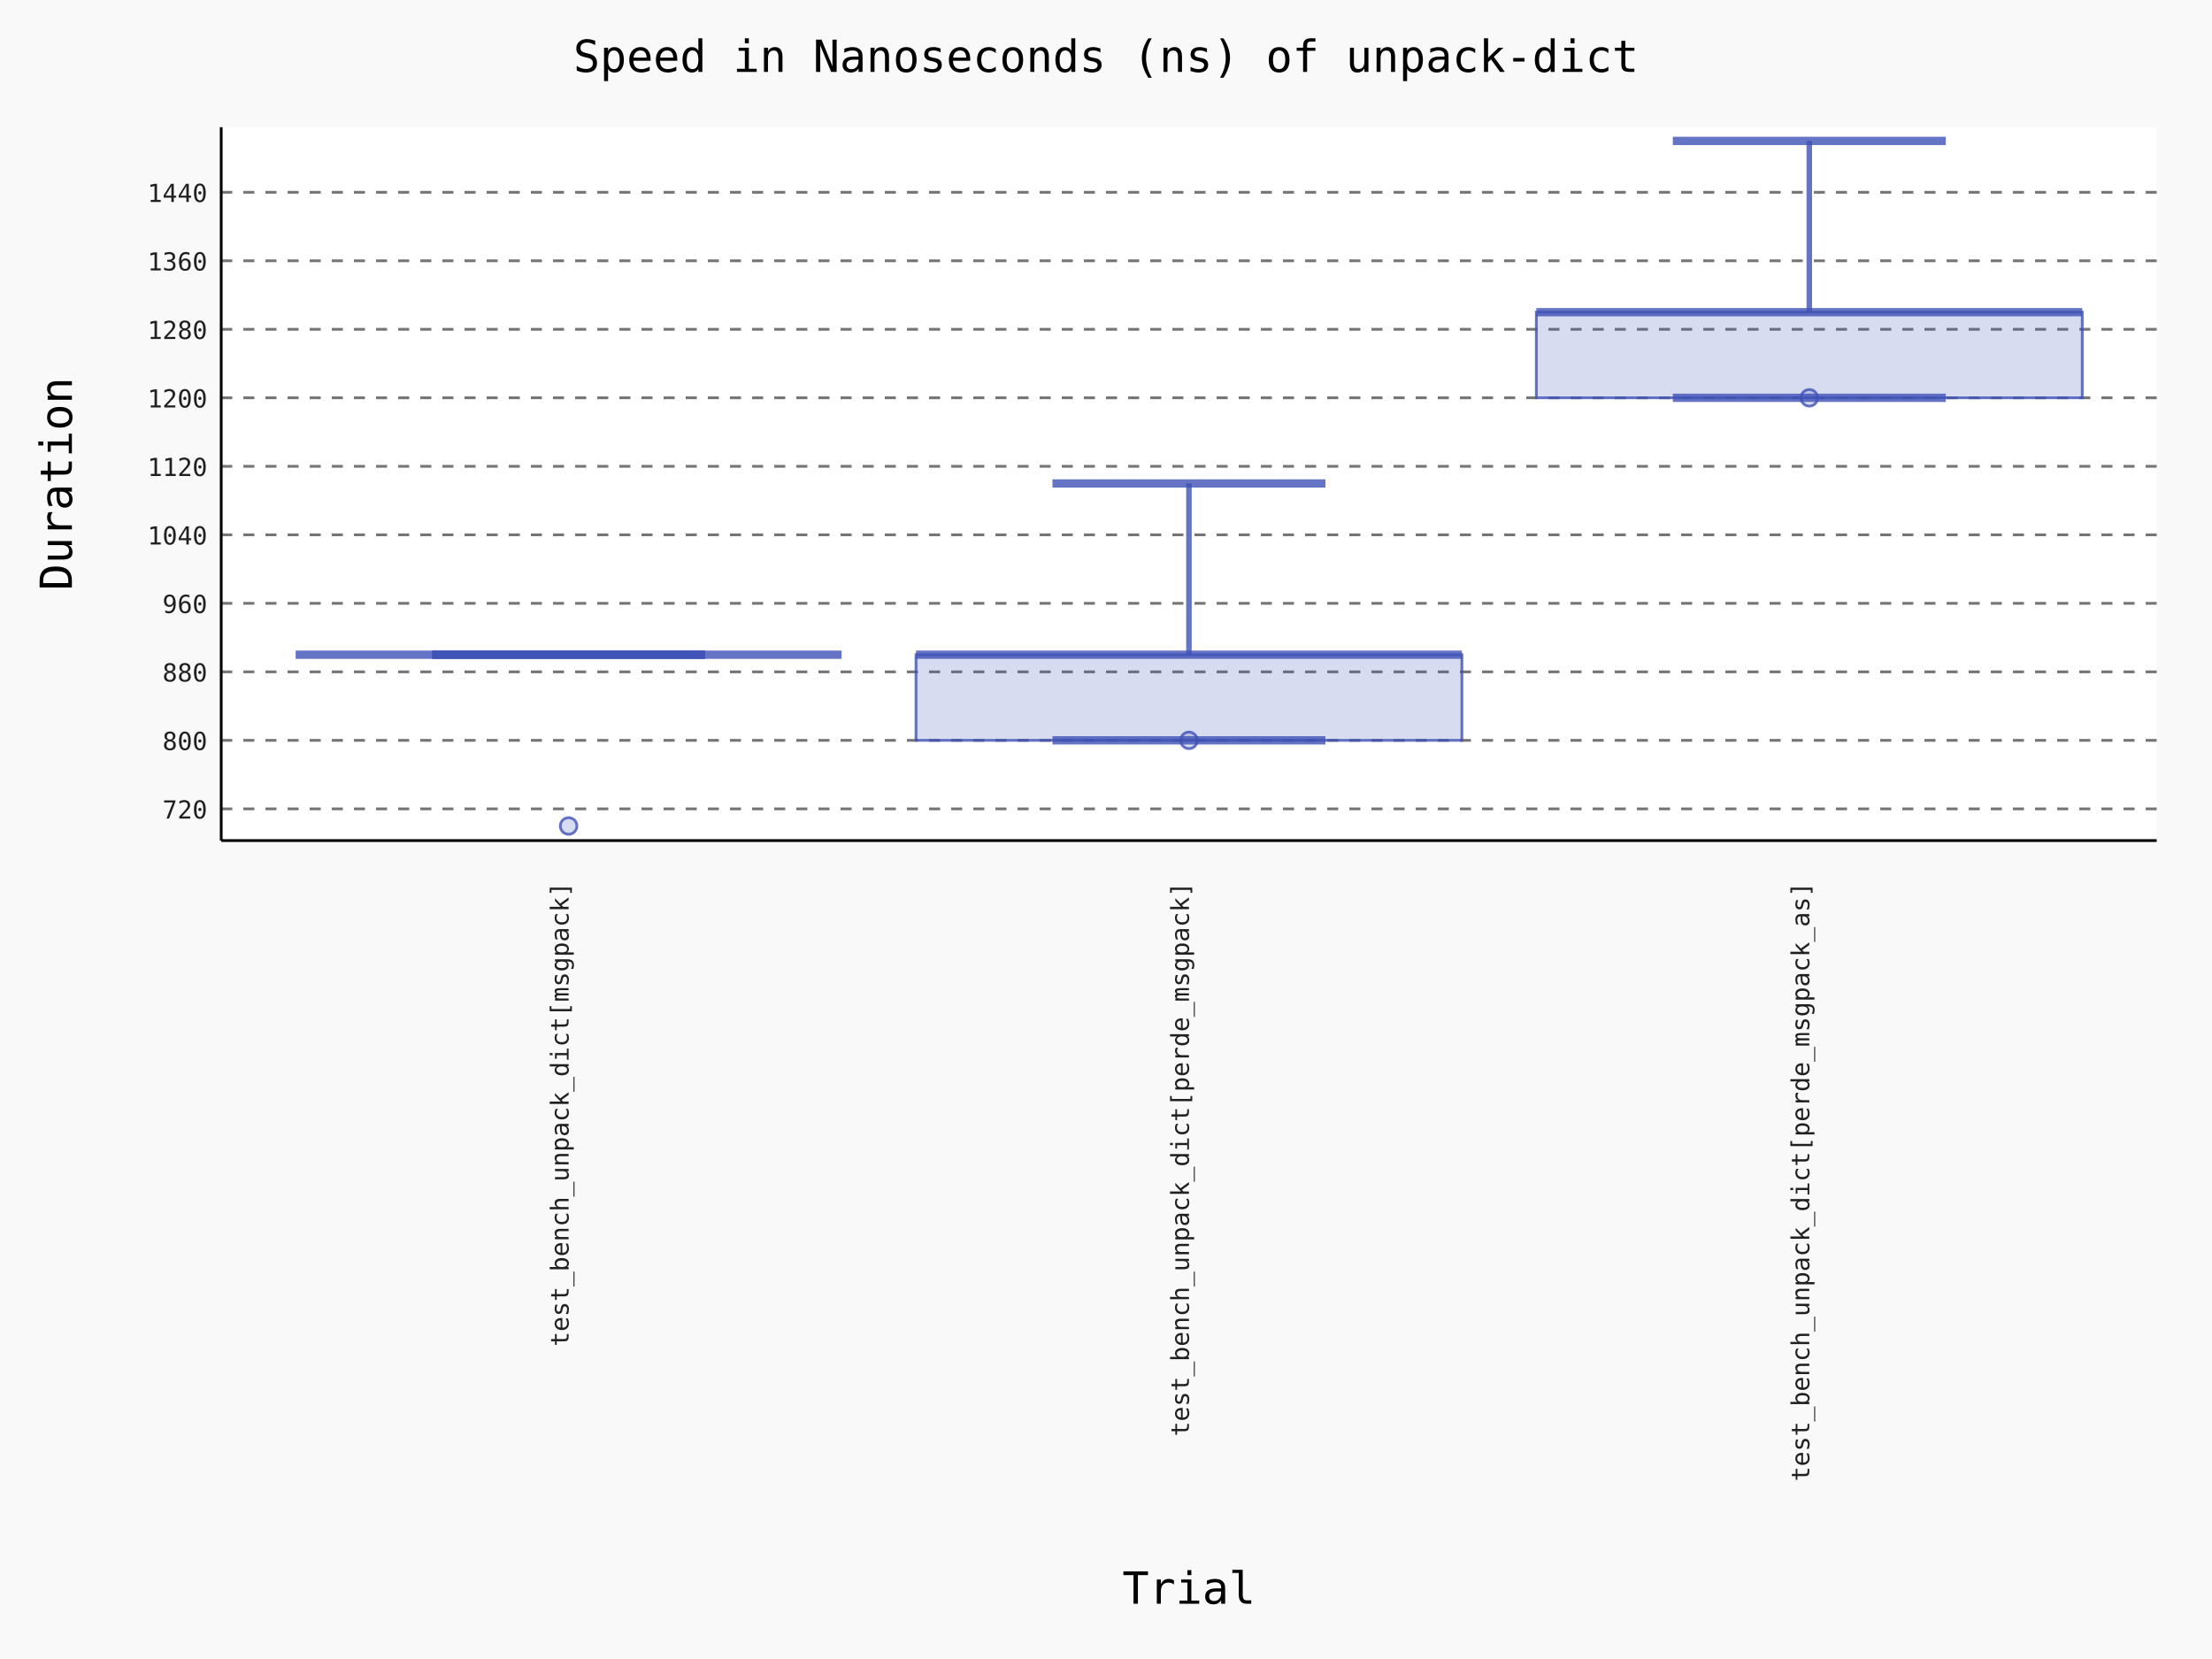
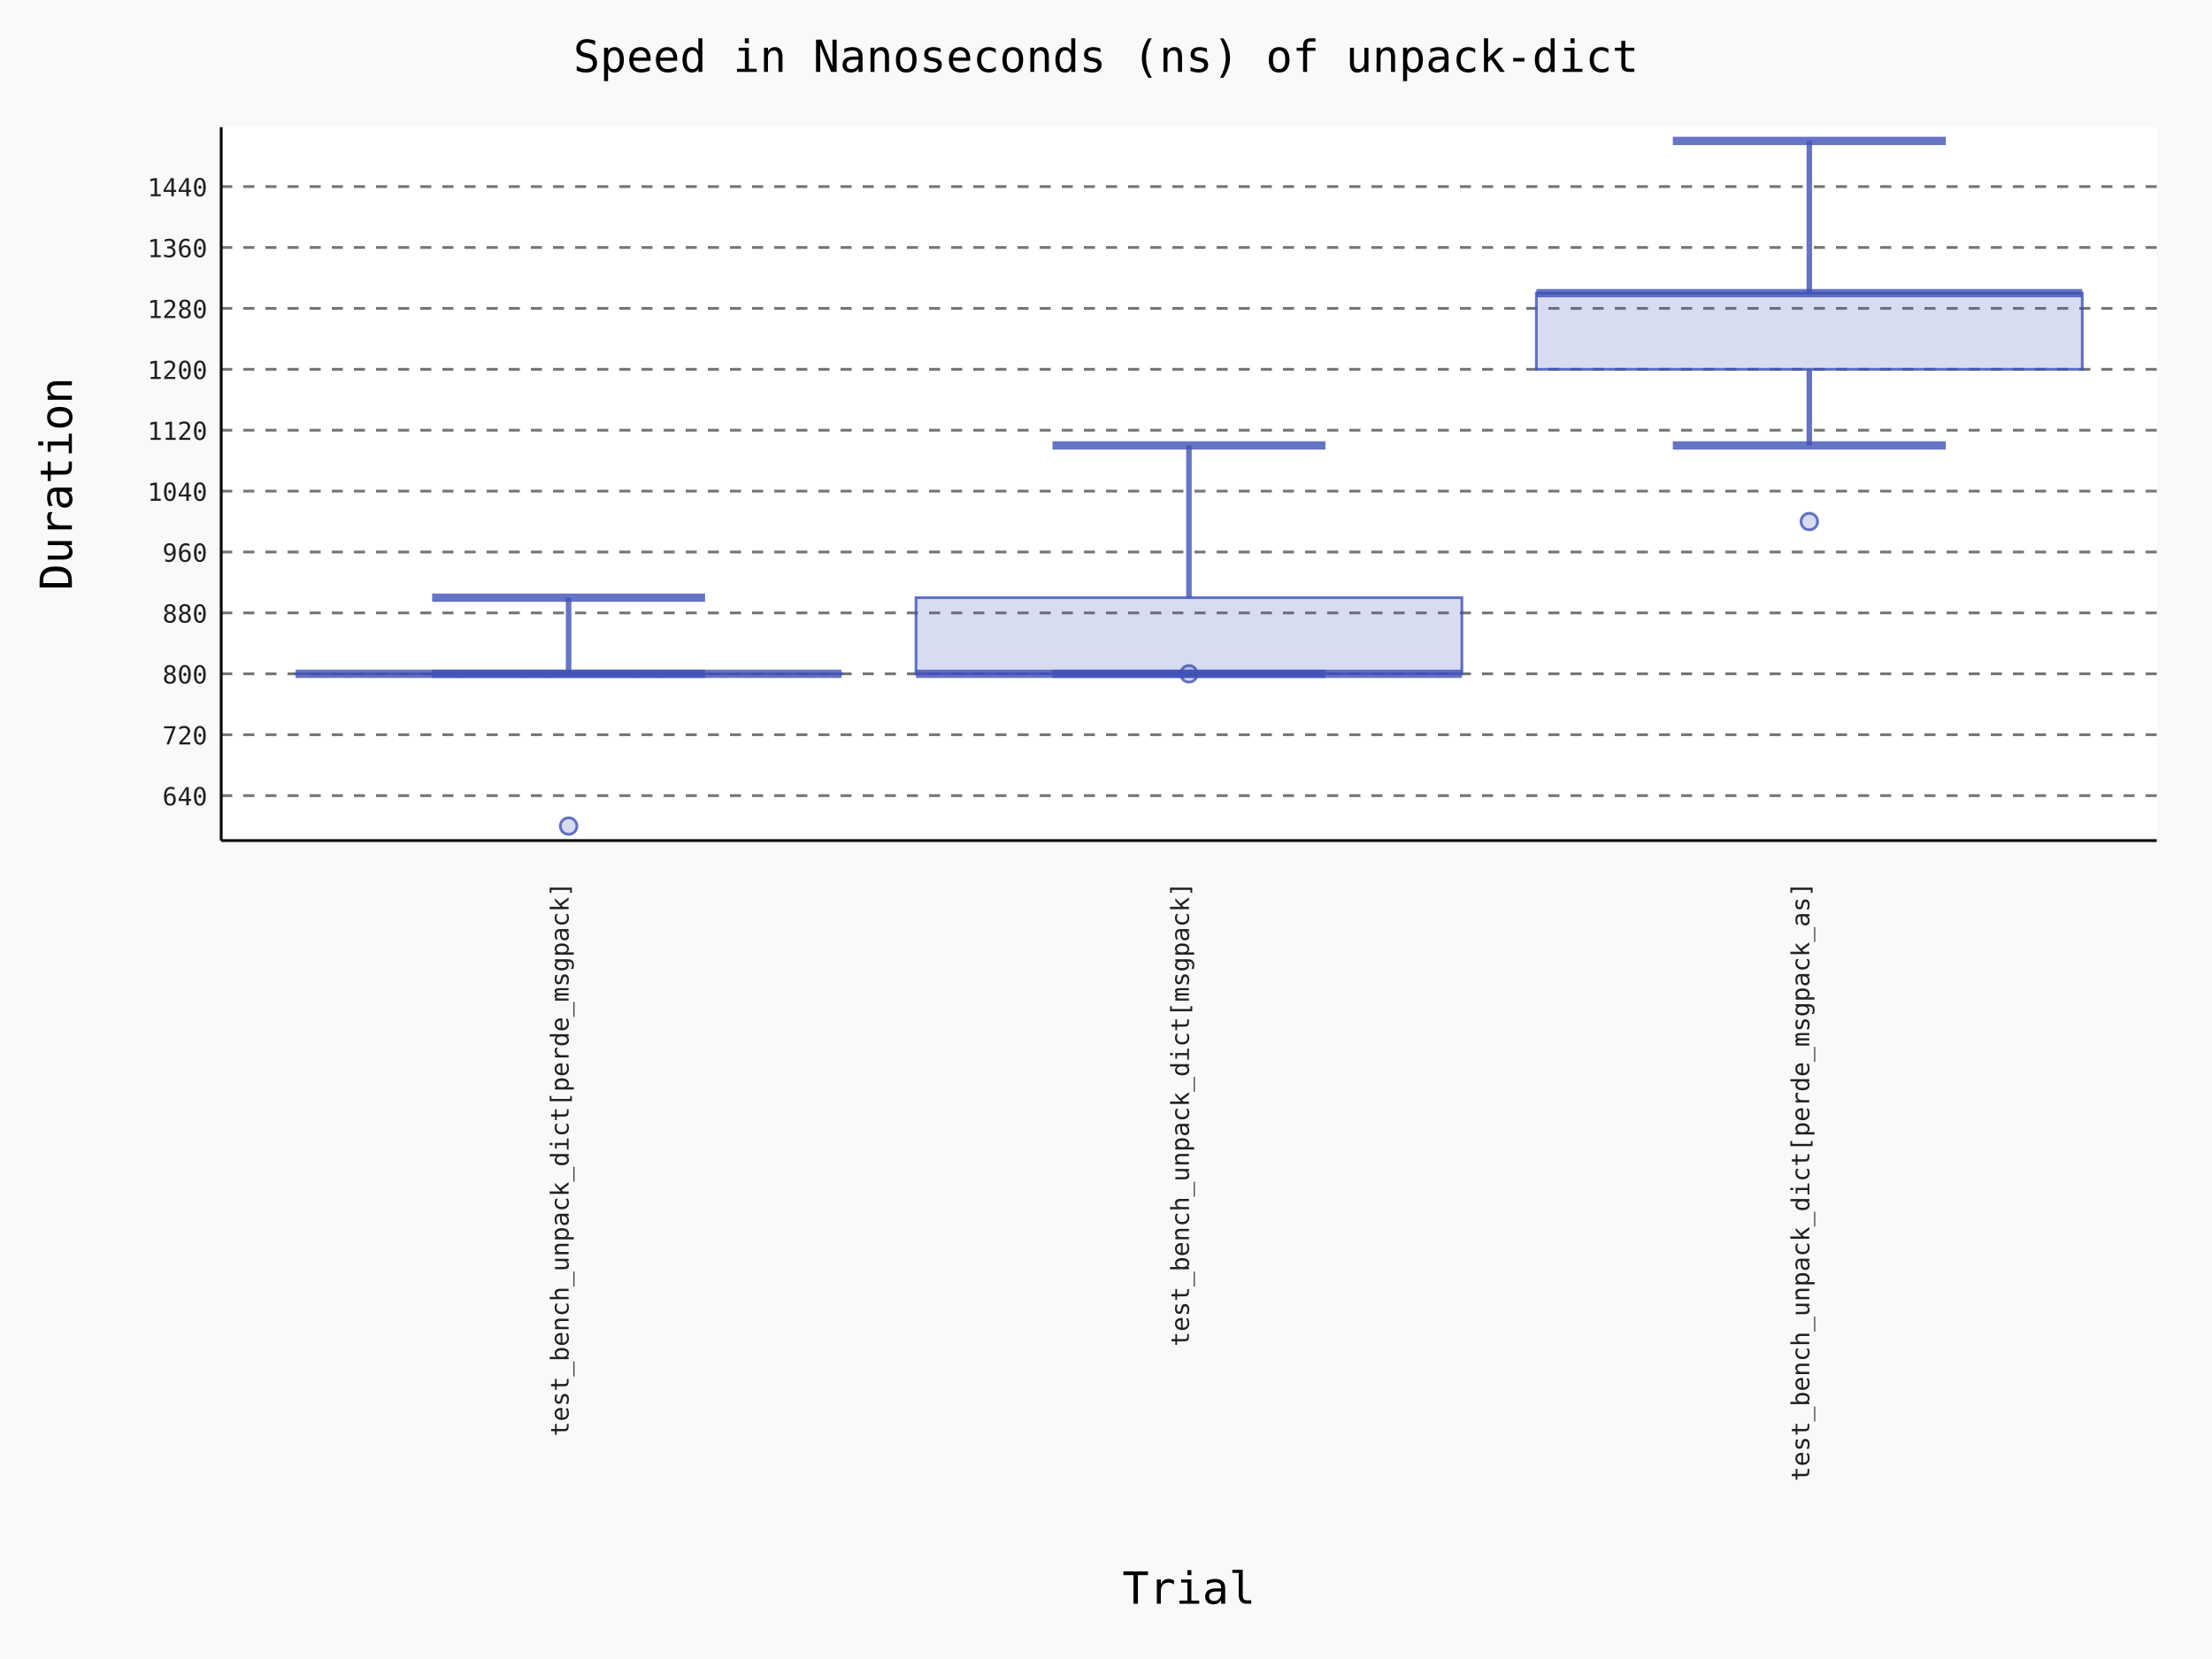
- <svg xmlns="http://www.w3.org/2000/svg" id="chart-9539cbc6-7ffb-41d0-b604-1aa2e1d5feed" class="pygal-chart" viewBox="0 0 800 600">
+ <svg xmlns="http://www.w3.org/2000/svg" class="pygal-chart" id="chart-56cc9e41-fb77-43fe-b4b2-0952530687aa" viewBox="0 0 800 600">
  <defs>
-     <style type="text/css">#chart-9539cbc6-7ffb-41d0-b604-1aa2e1d5feed{-webkit-user-select:none;-webkit-font-smoothing:antialiased;font-family:Consolas,"Deja Vu Sans Mono","Bitstream Vera Sans Mono","Courier New",monospace}#chart-9539cbc6-7ffb-41d0-b604-1aa2e1d5feed .title{font-family:Consolas,"Deja Vu Sans Mono","Bitstream Vera Sans Mono","Courier New",monospace;font-size:16px}#chart-9539cbc6-7ffb-41d0-b604-1aa2e1d5feed .legends .legend text{font-family:Consolas,"Deja Vu Sans Mono","Bitstream Vera Sans Mono","Courier New",monospace;font-size:14px}#chart-9539cbc6-7ffb-41d0-b604-1aa2e1d5feed .axis text{font-family:Consolas,"Deja Vu Sans Mono","Bitstream Vera Sans Mono","Courier New",monospace;font-size:10px}#chart-9539cbc6-7ffb-41d0-b604-1aa2e1d5feed .axis text.major{font-family:Consolas,"Deja Vu Sans Mono","Bitstream Vera Sans Mono","Courier New",monospace;font-size:10px}#chart-9539cbc6-7ffb-41d0-b604-1aa2e1d5feed .text-overlay text.value{font-family:Consolas,"Deja Vu Sans Mono","Bitstream Vera Sans Mono","Courier New",monospace;font-size:16px}#chart-9539cbc6-7ffb-41d0-b604-1aa2e1d5feed .text-overlay text.label{font-family:Consolas,"Deja Vu Sans Mono","Bitstream Vera Sans Mono","Courier New",monospace;font-size:10px}#chart-9539cbc6-7ffb-41d0-b604-1aa2e1d5feed .tooltip{font-family:Consolas,"Deja Vu Sans Mono","Bitstream Vera Sans Mono","Courier New",monospace;font-size:14px}#chart-9539cbc6-7ffb-41d0-b604-1aa2e1d5feed text.no_data{font-family:Consolas,"Deja Vu Sans Mono","Bitstream Vera Sans Mono","Courier New",monospace;font-size:64px}
- #chart-9539cbc6-7ffb-41d0-b604-1aa2e1d5feed{background-color:rgba(249,249,249,1)}#chart-9539cbc6-7ffb-41d0-b604-1aa2e1d5feed path,#chart-9539cbc6-7ffb-41d0-b604-1aa2e1d5feed line,#chart-9539cbc6-7ffb-41d0-b604-1aa2e1d5feed rect,#chart-9539cbc6-7ffb-41d0-b604-1aa2e1d5feed circle{-webkit-transition:150ms;-moz-transition:150ms;transition:150ms}#chart-9539cbc6-7ffb-41d0-b604-1aa2e1d5feed .graph &gt; .background{fill:rgba(249,249,249,1)}#chart-9539cbc6-7ffb-41d0-b604-1aa2e1d5feed .plot &gt; .background{fill:rgba(255,255,255,1)}#chart-9539cbc6-7ffb-41d0-b604-1aa2e1d5feed .graph{fill:rgba(0,0,0,.87)}#chart-9539cbc6-7ffb-41d0-b604-1aa2e1d5feed text.no_data{fill:rgba(0,0,0,1)}#chart-9539cbc6-7ffb-41d0-b604-1aa2e1d5feed .title{fill:rgba(0,0,0,1)}#chart-9539cbc6-7ffb-41d0-b604-1aa2e1d5feed .legends .legend text{fill:rgba(0,0,0,.87)}#chart-9539cbc6-7ffb-41d0-b604-1aa2e1d5feed .legends .legend:hover text{fill:rgba(0,0,0,1)}#chart-9539cbc6-7ffb-41d0-b604-1aa2e1d5feed .axis .line{stroke:rgba(0,0,0,1)}#chart-9539cbc6-7ffb-41d0-b604-1aa2e1d5feed .axis .guide.line{stroke:rgba(0,0,0,.54)}#chart-9539cbc6-7ffb-41d0-b604-1aa2e1d5feed .axis .major.line{stroke:rgba(0,0,0,.87)}#chart-9539cbc6-7ffb-41d0-b604-1aa2e1d5feed .axis text.major{fill:rgba(0,0,0,1)}#chart-9539cbc6-7ffb-41d0-b604-1aa2e1d5feed .axis.y .guides:hover .guide.line,#chart-9539cbc6-7ffb-41d0-b604-1aa2e1d5feed .line-graph .axis.x .guides:hover .guide.line,#chart-9539cbc6-7ffb-41d0-b604-1aa2e1d5feed .stackedline-graph .axis.x .guides:hover .guide.line,#chart-9539cbc6-7ffb-41d0-b604-1aa2e1d5feed .xy-graph .axis.x .guides:hover .guide.line{stroke:rgba(0,0,0,1)}#chart-9539cbc6-7ffb-41d0-b604-1aa2e1d5feed .axis .guides:hover text{fill:rgba(0,0,0,1)}#chart-9539cbc6-7ffb-41d0-b604-1aa2e1d5feed .reactive{fill-opacity:.7;stroke-opacity:.8}#chart-9539cbc6-7ffb-41d0-b604-1aa2e1d5feed .ci{stroke:rgba(0,0,0,.87)}#chart-9539cbc6-7ffb-41d0-b604-1aa2e1d5feed .reactive.active,#chart-9539cbc6-7ffb-41d0-b604-1aa2e1d5feed .active .reactive{fill-opacity:.8;stroke-opacity:.9;stroke-width:4}#chart-9539cbc6-7ffb-41d0-b604-1aa2e1d5feed .ci .reactive.active{stroke-width:1.5}#chart-9539cbc6-7ffb-41d0-b604-1aa2e1d5feed .series text{fill:rgba(0,0,0,1)}#chart-9539cbc6-7ffb-41d0-b604-1aa2e1d5feed .tooltip rect{fill:rgba(255,255,255,1);stroke:rgba(0,0,0,1);-webkit-transition:opacity 150ms;-moz-transition:opacity 150ms;transition:opacity 150ms}#chart-9539cbc6-7ffb-41d0-b604-1aa2e1d5feed .tooltip .label{fill:rgba(0,0,0,.87)}#chart-9539cbc6-7ffb-41d0-b604-1aa2e1d5feed .tooltip .label{fill:rgba(0,0,0,.87)}#chart-9539cbc6-7ffb-41d0-b604-1aa2e1d5feed .tooltip .legend{font-size:.8em;fill:rgba(0,0,0,.54)}#chart-9539cbc6-7ffb-41d0-b604-1aa2e1d5feed .tooltip .x_label{font-size:.6em;fill:rgba(0,0,0,1)}#chart-9539cbc6-7ffb-41d0-b604-1aa2e1d5feed .tooltip .xlink{font-size:.5em;text-decoration:underline}#chart-9539cbc6-7ffb-41d0-b604-1aa2e1d5feed .tooltip .value{font-size:1.5em}#chart-9539cbc6-7ffb-41d0-b604-1aa2e1d5feed .bound{font-size:.5em}#chart-9539cbc6-7ffb-41d0-b604-1aa2e1d5feed .max-value{font-size:.75em;fill:rgba(0,0,0,.54)}#chart-9539cbc6-7ffb-41d0-b604-1aa2e1d5feed .map-element{fill:rgba(255,255,255,1);stroke:rgba(0,0,0,.54) !important}#chart-9539cbc6-7ffb-41d0-b604-1aa2e1d5feed .map-element .reactive{fill-opacity:inherit;stroke-opacity:inherit}#chart-9539cbc6-7ffb-41d0-b604-1aa2e1d5feed .color-0,#chart-9539cbc6-7ffb-41d0-b604-1aa2e1d5feed .color-0 a:visited{stroke:#3F51B5;fill:#3F51B5}#chart-9539cbc6-7ffb-41d0-b604-1aa2e1d5feed .color-1,#chart-9539cbc6-7ffb-41d0-b604-1aa2e1d5feed .color-1 a:visited{stroke:#3F51B5;fill:#3F51B5}#chart-9539cbc6-7ffb-41d0-b604-1aa2e1d5feed .color-2,#chart-9539cbc6-7ffb-41d0-b604-1aa2e1d5feed .color-2 a:visited{stroke:#3F51B5;fill:#3F51B5}#chart-9539cbc6-7ffb-41d0-b604-1aa2e1d5feed .text-overlay .color-0 text{fill:black}#chart-9539cbc6-7ffb-41d0-b604-1aa2e1d5feed .text-overlay .color-1 text{fill:black}#chart-9539cbc6-7ffb-41d0-b604-1aa2e1d5feed .text-overlay .color-2 text{fill:black}
- #chart-9539cbc6-7ffb-41d0-b604-1aa2e1d5feed text.no_data{text-anchor:middle}#chart-9539cbc6-7ffb-41d0-b604-1aa2e1d5feed .guide.line{fill:none}#chart-9539cbc6-7ffb-41d0-b604-1aa2e1d5feed .centered{text-anchor:middle}#chart-9539cbc6-7ffb-41d0-b604-1aa2e1d5feed .title{text-anchor:middle}#chart-9539cbc6-7ffb-41d0-b604-1aa2e1d5feed .legends .legend text{fill-opacity:1}#chart-9539cbc6-7ffb-41d0-b604-1aa2e1d5feed .axis.x text{text-anchor:middle}#chart-9539cbc6-7ffb-41d0-b604-1aa2e1d5feed .axis.x:not(.web) text[transform]{text-anchor:start}#chart-9539cbc6-7ffb-41d0-b604-1aa2e1d5feed .axis.x:not(.web) text[transform].backwards{text-anchor:end}#chart-9539cbc6-7ffb-41d0-b604-1aa2e1d5feed .axis.y text{text-anchor:end}#chart-9539cbc6-7ffb-41d0-b604-1aa2e1d5feed .axis.y text[transform].backwards{text-anchor:start}#chart-9539cbc6-7ffb-41d0-b604-1aa2e1d5feed .axis.y2 text{text-anchor:start}#chart-9539cbc6-7ffb-41d0-b604-1aa2e1d5feed .axis.y2 text[transform].backwards{text-anchor:end}#chart-9539cbc6-7ffb-41d0-b604-1aa2e1d5feed .axis .guide.line{stroke-dasharray:4,4}#chart-9539cbc6-7ffb-41d0-b604-1aa2e1d5feed .axis .major.guide.line{stroke-dasharray:6,6}#chart-9539cbc6-7ffb-41d0-b604-1aa2e1d5feed .horizontal .axis.y .guide.line,#chart-9539cbc6-7ffb-41d0-b604-1aa2e1d5feed .horizontal .axis.y2 .guide.line,#chart-9539cbc6-7ffb-41d0-b604-1aa2e1d5feed .vertical .axis.x .guide.line{opacity:0}#chart-9539cbc6-7ffb-41d0-b604-1aa2e1d5feed .horizontal .axis.always_show .guide.line,#chart-9539cbc6-7ffb-41d0-b604-1aa2e1d5feed .vertical .axis.always_show .guide.line{opacity:1 !important}#chart-9539cbc6-7ffb-41d0-b604-1aa2e1d5feed .axis.y .guides:hover .guide.line,#chart-9539cbc6-7ffb-41d0-b604-1aa2e1d5feed .axis.y2 .guides:hover .guide.line,#chart-9539cbc6-7ffb-41d0-b604-1aa2e1d5feed .axis.x .guides:hover .guide.line{opacity:1}#chart-9539cbc6-7ffb-41d0-b604-1aa2e1d5feed .axis .guides:hover text{opacity:1}#chart-9539cbc6-7ffb-41d0-b604-1aa2e1d5feed .nofill{fill:none}#chart-9539cbc6-7ffb-41d0-b604-1aa2e1d5feed .subtle-fill{fill-opacity:.2}#chart-9539cbc6-7ffb-41d0-b604-1aa2e1d5feed .dot{stroke-width:1px;fill-opacity:1}#chart-9539cbc6-7ffb-41d0-b604-1aa2e1d5feed .dot.active{stroke-width:5px}#chart-9539cbc6-7ffb-41d0-b604-1aa2e1d5feed .dot.negative{fill:transparent}#chart-9539cbc6-7ffb-41d0-b604-1aa2e1d5feed text,#chart-9539cbc6-7ffb-41d0-b604-1aa2e1d5feed tspan{stroke:none !important}#chart-9539cbc6-7ffb-41d0-b604-1aa2e1d5feed .series text.active{opacity:1}#chart-9539cbc6-7ffb-41d0-b604-1aa2e1d5feed .tooltip rect{fill-opacity:.95;stroke-width:.5}#chart-9539cbc6-7ffb-41d0-b604-1aa2e1d5feed .tooltip text{fill-opacity:1}#chart-9539cbc6-7ffb-41d0-b604-1aa2e1d5feed .showable{visibility:hidden}#chart-9539cbc6-7ffb-41d0-b604-1aa2e1d5feed .showable.shown{visibility:visible}#chart-9539cbc6-7ffb-41d0-b604-1aa2e1d5feed .gauge-background{fill:rgba(229,229,229,1);stroke:none}#chart-9539cbc6-7ffb-41d0-b604-1aa2e1d5feed .bg-lines{stroke:rgba(249,249,249,1);stroke-width:2px}
+     <style type="text/css">#chart-56cc9e41-fb77-43fe-b4b2-0952530687aa{-webkit-user-select:none;-webkit-font-smoothing:antialiased;font-family:Consolas,"Deja Vu Sans Mono","Bitstream Vera Sans Mono","Courier New",monospace}#chart-56cc9e41-fb77-43fe-b4b2-0952530687aa .title{font-family:Consolas,"Deja Vu Sans Mono","Bitstream Vera Sans Mono","Courier New",monospace;font-size:16px}#chart-56cc9e41-fb77-43fe-b4b2-0952530687aa .legends .legend text{font-family:Consolas,"Deja Vu Sans Mono","Bitstream Vera Sans Mono","Courier New",monospace;font-size:14px}#chart-56cc9e41-fb77-43fe-b4b2-0952530687aa .axis text{font-family:Consolas,"Deja Vu Sans Mono","Bitstream Vera Sans Mono","Courier New",monospace;font-size:10px}#chart-56cc9e41-fb77-43fe-b4b2-0952530687aa .axis text.major{font-family:Consolas,"Deja Vu Sans Mono","Bitstream Vera Sans Mono","Courier New",monospace;font-size:10px}#chart-56cc9e41-fb77-43fe-b4b2-0952530687aa .text-overlay text.value{font-family:Consolas,"Deja Vu Sans Mono","Bitstream Vera Sans Mono","Courier New",monospace;font-size:16px}#chart-56cc9e41-fb77-43fe-b4b2-0952530687aa .text-overlay text.label{font-family:Consolas,"Deja Vu Sans Mono","Bitstream Vera Sans Mono","Courier New",monospace;font-size:10px}#chart-56cc9e41-fb77-43fe-b4b2-0952530687aa .tooltip{font-family:Consolas,"Deja Vu Sans Mono","Bitstream Vera Sans Mono","Courier New",monospace;font-size:14px}#chart-56cc9e41-fb77-43fe-b4b2-0952530687aa text.no_data{font-family:Consolas,"Deja Vu Sans Mono","Bitstream Vera Sans Mono","Courier New",monospace;font-size:64px}
+ #chart-56cc9e41-fb77-43fe-b4b2-0952530687aa{background-color:rgba(249,249,249,1)}#chart-56cc9e41-fb77-43fe-b4b2-0952530687aa path,#chart-56cc9e41-fb77-43fe-b4b2-0952530687aa line,#chart-56cc9e41-fb77-43fe-b4b2-0952530687aa rect,#chart-56cc9e41-fb77-43fe-b4b2-0952530687aa circle{-webkit-transition:150ms;-moz-transition:150ms;transition:150ms}#chart-56cc9e41-fb77-43fe-b4b2-0952530687aa .graph &gt; .background{fill:rgba(249,249,249,1)}#chart-56cc9e41-fb77-43fe-b4b2-0952530687aa .plot &gt; .background{fill:rgba(255,255,255,1)}#chart-56cc9e41-fb77-43fe-b4b2-0952530687aa .graph{fill:rgba(0,0,0,.87)}#chart-56cc9e41-fb77-43fe-b4b2-0952530687aa text.no_data{fill:rgba(0,0,0,1)}#chart-56cc9e41-fb77-43fe-b4b2-0952530687aa .title{fill:rgba(0,0,0,1)}#chart-56cc9e41-fb77-43fe-b4b2-0952530687aa .legends .legend text{fill:rgba(0,0,0,.87)}#chart-56cc9e41-fb77-43fe-b4b2-0952530687aa .legends .legend:hover text{fill:rgba(0,0,0,1)}#chart-56cc9e41-fb77-43fe-b4b2-0952530687aa .axis .line{stroke:rgba(0,0,0,1)}#chart-56cc9e41-fb77-43fe-b4b2-0952530687aa .axis .guide.line{stroke:rgba(0,0,0,.54)}#chart-56cc9e41-fb77-43fe-b4b2-0952530687aa .axis .major.line{stroke:rgba(0,0,0,.87)}#chart-56cc9e41-fb77-43fe-b4b2-0952530687aa .axis text.major{fill:rgba(0,0,0,1)}#chart-56cc9e41-fb77-43fe-b4b2-0952530687aa .axis.y .guides:hover .guide.line,#chart-56cc9e41-fb77-43fe-b4b2-0952530687aa .line-graph .axis.x .guides:hover .guide.line,#chart-56cc9e41-fb77-43fe-b4b2-0952530687aa .stackedline-graph .axis.x .guides:hover .guide.line,#chart-56cc9e41-fb77-43fe-b4b2-0952530687aa .xy-graph .axis.x .guides:hover .guide.line{stroke:rgba(0,0,0,1)}#chart-56cc9e41-fb77-43fe-b4b2-0952530687aa .axis .guides:hover text{fill:rgba(0,0,0,1)}#chart-56cc9e41-fb77-43fe-b4b2-0952530687aa .reactive{fill-opacity:.7;stroke-opacity:.8}#chart-56cc9e41-fb77-43fe-b4b2-0952530687aa .ci{stroke:rgba(0,0,0,.87)}#chart-56cc9e41-fb77-43fe-b4b2-0952530687aa .reactive.active,#chart-56cc9e41-fb77-43fe-b4b2-0952530687aa .active .reactive{fill-opacity:.8;stroke-opacity:.9;stroke-width:4}#chart-56cc9e41-fb77-43fe-b4b2-0952530687aa .ci .reactive.active{stroke-width:1.5}#chart-56cc9e41-fb77-43fe-b4b2-0952530687aa .series text{fill:rgba(0,0,0,1)}#chart-56cc9e41-fb77-43fe-b4b2-0952530687aa .tooltip rect{fill:rgba(255,255,255,1);stroke:rgba(0,0,0,1);-webkit-transition:opacity 150ms;-moz-transition:opacity 150ms;transition:opacity 150ms}#chart-56cc9e41-fb77-43fe-b4b2-0952530687aa .tooltip .label{fill:rgba(0,0,0,.87)}#chart-56cc9e41-fb77-43fe-b4b2-0952530687aa .tooltip .label{fill:rgba(0,0,0,.87)}#chart-56cc9e41-fb77-43fe-b4b2-0952530687aa .tooltip .legend{font-size:.8em;fill:rgba(0,0,0,.54)}#chart-56cc9e41-fb77-43fe-b4b2-0952530687aa .tooltip .x_label{font-size:.6em;fill:rgba(0,0,0,1)}#chart-56cc9e41-fb77-43fe-b4b2-0952530687aa .tooltip .xlink{font-size:.5em;text-decoration:underline}#chart-56cc9e41-fb77-43fe-b4b2-0952530687aa .tooltip .value{font-size:1.5em}#chart-56cc9e41-fb77-43fe-b4b2-0952530687aa .bound{font-size:.5em}#chart-56cc9e41-fb77-43fe-b4b2-0952530687aa .max-value{font-size:.75em;fill:rgba(0,0,0,.54)}#chart-56cc9e41-fb77-43fe-b4b2-0952530687aa .map-element{fill:rgba(255,255,255,1);stroke:rgba(0,0,0,.54) !important}#chart-56cc9e41-fb77-43fe-b4b2-0952530687aa .map-element .reactive{fill-opacity:inherit;stroke-opacity:inherit}#chart-56cc9e41-fb77-43fe-b4b2-0952530687aa .color-0,#chart-56cc9e41-fb77-43fe-b4b2-0952530687aa .color-0 a:visited{stroke:#3F51B5;fill:#3F51B5}#chart-56cc9e41-fb77-43fe-b4b2-0952530687aa .color-1,#chart-56cc9e41-fb77-43fe-b4b2-0952530687aa .color-1 a:visited{stroke:#3F51B5;fill:#3F51B5}#chart-56cc9e41-fb77-43fe-b4b2-0952530687aa .color-2,#chart-56cc9e41-fb77-43fe-b4b2-0952530687aa .color-2 a:visited{stroke:#3F51B5;fill:#3F51B5}#chart-56cc9e41-fb77-43fe-b4b2-0952530687aa .text-overlay .color-0 text{fill:black}#chart-56cc9e41-fb77-43fe-b4b2-0952530687aa .text-overlay .color-1 text{fill:black}#chart-56cc9e41-fb77-43fe-b4b2-0952530687aa .text-overlay .color-2 text{fill:black}
+ #chart-56cc9e41-fb77-43fe-b4b2-0952530687aa text.no_data{text-anchor:middle}#chart-56cc9e41-fb77-43fe-b4b2-0952530687aa .guide.line{fill:none}#chart-56cc9e41-fb77-43fe-b4b2-0952530687aa .centered{text-anchor:middle}#chart-56cc9e41-fb77-43fe-b4b2-0952530687aa .title{text-anchor:middle}#chart-56cc9e41-fb77-43fe-b4b2-0952530687aa .legends .legend text{fill-opacity:1}#chart-56cc9e41-fb77-43fe-b4b2-0952530687aa .axis.x text{text-anchor:middle}#chart-56cc9e41-fb77-43fe-b4b2-0952530687aa .axis.x:not(.web) text[transform]{text-anchor:start}#chart-56cc9e41-fb77-43fe-b4b2-0952530687aa .axis.x:not(.web) text[transform].backwards{text-anchor:end}#chart-56cc9e41-fb77-43fe-b4b2-0952530687aa .axis.y text{text-anchor:end}#chart-56cc9e41-fb77-43fe-b4b2-0952530687aa .axis.y text[transform].backwards{text-anchor:start}#chart-56cc9e41-fb77-43fe-b4b2-0952530687aa .axis.y2 text{text-anchor:start}#chart-56cc9e41-fb77-43fe-b4b2-0952530687aa .axis.y2 text[transform].backwards{text-anchor:end}#chart-56cc9e41-fb77-43fe-b4b2-0952530687aa .axis .guide.line{stroke-dasharray:4,4}#chart-56cc9e41-fb77-43fe-b4b2-0952530687aa .axis .major.guide.line{stroke-dasharray:6,6}#chart-56cc9e41-fb77-43fe-b4b2-0952530687aa .horizontal .axis.y .guide.line,#chart-56cc9e41-fb77-43fe-b4b2-0952530687aa .horizontal .axis.y2 .guide.line,#chart-56cc9e41-fb77-43fe-b4b2-0952530687aa .vertical .axis.x .guide.line{opacity:0}#chart-56cc9e41-fb77-43fe-b4b2-0952530687aa .horizontal .axis.always_show .guide.line,#chart-56cc9e41-fb77-43fe-b4b2-0952530687aa .vertical .axis.always_show .guide.line{opacity:1 !important}#chart-56cc9e41-fb77-43fe-b4b2-0952530687aa .axis.y .guides:hover .guide.line,#chart-56cc9e41-fb77-43fe-b4b2-0952530687aa .axis.y2 .guides:hover .guide.line,#chart-56cc9e41-fb77-43fe-b4b2-0952530687aa .axis.x .guides:hover .guide.line{opacity:1}#chart-56cc9e41-fb77-43fe-b4b2-0952530687aa .axis .guides:hover text{opacity:1}#chart-56cc9e41-fb77-43fe-b4b2-0952530687aa .nofill{fill:none}#chart-56cc9e41-fb77-43fe-b4b2-0952530687aa .subtle-fill{fill-opacity:.2}#chart-56cc9e41-fb77-43fe-b4b2-0952530687aa .dot{stroke-width:1px;fill-opacity:1}#chart-56cc9e41-fb77-43fe-b4b2-0952530687aa .dot.active{stroke-width:5px}#chart-56cc9e41-fb77-43fe-b4b2-0952530687aa .dot.negative{fill:transparent}#chart-56cc9e41-fb77-43fe-b4b2-0952530687aa text,#chart-56cc9e41-fb77-43fe-b4b2-0952530687aa tspan{stroke:none !important}#chart-56cc9e41-fb77-43fe-b4b2-0952530687aa .series text.active{opacity:1}#chart-56cc9e41-fb77-43fe-b4b2-0952530687aa .tooltip rect{fill-opacity:.95;stroke-width:.5}#chart-56cc9e41-fb77-43fe-b4b2-0952530687aa .tooltip text{fill-opacity:1}#chart-56cc9e41-fb77-43fe-b4b2-0952530687aa .showable{visibility:hidden}#chart-56cc9e41-fb77-43fe-b4b2-0952530687aa .showable.shown{visibility:visible}#chart-56cc9e41-fb77-43fe-b4b2-0952530687aa .gauge-background{fill:rgba(229,229,229,1);stroke:none}#chart-56cc9e41-fb77-43fe-b4b2-0952530687aa .bg-lines{stroke:rgba(249,249,249,1);stroke-width:2px}
.tooltip .value{font-size:1em !important}.axis text{font-size:9px !important}</style>
  </defs>
  <g class="graph custombox-graph vertical">
-     <rect x="0" y="0" width="800" height="600" class="background" />
-     <g transform="translate(80, 46)" class="plot">
-       <rect x="0" y="0" width="700.0" height="258.0" class="background" />
+     <rect class="background" height="600" width="800" x="0" y="0" />
+     <g class="plot" transform="translate(80, 46)">
+       <rect class="background" height="258.0" width="700.0" x="0" y="0" />
      <g class="axis y always_show">
-         <path d="M0 258 h700" class="line" />
+         <path class="line" d="M0 258 h700" />
        <g class="guides">
-           <path d="M0 246.535 h700" class="guide line" />
-           <text x="-5" y="250.035" class="">720</text>
+           <path class="guide line" d="M0 241.75 h700" />
+           <text class="" x="-5" y="245.25">640</text>
        </g>
        <g class="guides">
-           <path d="M0 221.758 h700" class="guide line" />
-           <text x="-5" y="225.258" class="">800</text>
+           <path class="guide line" d="M0 219.723 h700" />
+           <text class="" x="-5" y="223.223">720</text>
        </g>
        <g class="guides">
-           <path d="M0 196.981 h700" class="guide line" />
-           <text x="-5" y="200.481" class="">880</text>
+           <path class="guide line" d="M0 197.696 h700" />
+           <text class="" x="-5" y="201.196">800</text>
        </g>
        <g class="guides">
-           <path d="M0 172.204 h700" class="guide line" />
-           <text x="-5" y="175.704" class="">960</text>
+           <path class="guide line" d="M0 175.669 h700" />
+           <text class="" x="-5" y="179.169">880</text>
        </g>
        <g class="guides">
-           <path d="M0 147.428 h700" class="guide line" />
-           <text x="-5" y="150.928" class="">1040</text>
+           <path class="guide line" d="M0 153.642 h700" />
+           <text class="" x="-5" y="157.142">960</text>
        </g>
        <g class="guides">
-           <path d="M0 122.651 h700" class="guide line" />
-           <text x="-5" y="126.151" class="">1120</text>
+           <path class="guide line" d="M0 131.616 h700" />
+           <text class="" x="-5" y="135.116">1040</text>
        </g>
        <g class="guides">
-           <path d="M0 97.874 h700" class="guide line" />
-           <text x="-5" y="101.374" class="">1200</text>
+           <path class="guide line" d="M0 109.589 h700" />
+           <text class="" x="-5" y="113.089">1120</text>
        </g>
        <g class="guides">
-           <path d="M0 73.098 h700" class="guide line" />
-           <text x="-5" y="76.598" class="">1280</text>
+           <path class="guide line" d="M0 87.562 h700" />
+           <text class="" x="-5" y="91.062">1200</text>
        </g>
        <g class="guides">
-           <path d="M0 48.321 h700" class="guide line" />
-           <text x="-5" y="51.821" class="">1360</text>
+           <path class="guide line" d="M0 65.535 h700" />
+           <text class="" x="-5" y="69.035">1280</text>
        </g>
        <g class="guides">
-           <path d="M0 23.544 h700" class="guide line" />
-           <text x="-5" y="27.044" class="">1440</text>
+           <path class="guide line" d="M0 43.508 h700" />
+           <text class="" x="-5" y="47.008">1360</text>
+         </g>
+         <g class="guides">
+           <path class="guide line" d="M0 21.482 h700" />
+           <text class="" x="-5" y="24.982">1440</text>
        </g>
      </g>
      <g class="axis x">
-         <path d="M0 0 v258" class="line" />
+         <path class="line" d="M0 0 v258" />
        <g class="guides">
-           <path d="M125.641 0 v258" class="guide line" />
-           <text x="125.641" y="273.0" class="backwards" transform="rotate(270 125.641 273)">test_bench_unpack_dict[msgpack]</text>
+           <path class="guide line" d="M125.641 0 v258" />
+           <text class="backwards" transform="rotate(270 125.641 273)" x="125.641" y="273.0">test_bench_unpack_dict[perde_msgpack]</text>
        </g>
        <g class="guides">
-           <path d="M350 0 v258" class="guide line" />
-           <text x="350.0" y="273.0" class="backwards" transform="rotate(270 350 273)">test_bench_unpack_dict[perde_msgpack]</text>
+           <path class="guide line" d="M350 0 v258" />
+           <text class="backwards" transform="rotate(270 350 273)" x="350.0" y="273.0">test_bench_unpack_dict[msgpack]</text>
        </g>
        <g class="guides">
-           <path d="M574.359 0 v258" class="guide line" />
-           <text x="574.359" y="273.0" class="backwards" transform="rotate(270 574.359 273)">test_bench_unpack_dict[perde_msgpack_as]</text>
+           <path class="guide line" d="M574.359 0 v258" />
+           <text class="backwards" transform="rotate(270 574.359 273)" x="574.359" y="273.0">test_bench_unpack_dict[perde_msgpack_as]</text>
        </g>
      </g>
      <g class="series serie-0 color-0">
        <g class="boxes">
          <g class="box">
-             <path stroke-width="3" d="M76.282 190.787 L175 190.787" class="reactive tooltip-trigger" />
-             <path stroke-width="3" d="M26.923 190.787 L224.359 190.787" class="reactive tooltip-trigger" />
-             <path stroke-width="3" d="M76.282 190.785 L175 190.785" class="reactive tooltip-trigger" />
-             <path stroke-width="2" d="M125.641 190.787 L125.641 190.787" class="reactive tooltip-trigger" />
-             <path stroke-width="2" d="M125.641 190.785 L125.641 190.787" class="reactive tooltip-trigger" />
-             <rect x="26.923" y="190.787" height="0.0" width="197.436" class="subtle-fill reactive tooltip-trigger" />
-             <circle cx="125.641" cy="252.729" r="3" class="subtle-fill reactive tooltip-trigger" />
-             <circle cx="125.641" cy="-41000.51" r="3" class="subtle-fill reactive tooltip-trigger" />
+             <path class="reactive tooltip-trigger" d="M76.282 197.696 L175 197.696" stroke-width="3" />
+             <path class="reactive tooltip-trigger" d="M26.923 197.696 L224.359 197.696" stroke-width="3" />
+             <path class="reactive tooltip-trigger" d="M76.282 170.163 L175 170.163" stroke-width="3" />
+             <path class="reactive tooltip-trigger" d="M125.641 197.696 L125.641 197.696" stroke-width="2" />
+             <path class="reactive tooltip-trigger" d="M125.641 170.163 L125.641 197.696" stroke-width="2" />
+             <rect class="subtle-fill reactive tooltip-trigger" height="0.001" width="197.436" x="26.923" y="197.696" />
+             <circle class="subtle-fill reactive tooltip-trigger" cx="125.641" cy="252.763" r="3" />
+             <circle class="subtle-fill reactive tooltip-trigger" cx="125.641" cy="-36229.137" r="3" />
          </g>
        </g>
      </g>
      <g class="series serie-1 color-1">
        <g class="boxes">
          <g class="box">
-             <path stroke-width="3" d="M300.641 221.758 L399.359 221.758" class="reactive tooltip-trigger" />
-             <path stroke-width="3" d="M251.282 190.787 L448.718 190.787" class="reactive tooltip-trigger" />
-             <path stroke-width="3" d="M300.641 128.847 L399.359 128.847" class="reactive tooltip-trigger" />
-             <path stroke-width="2" d="M350 221.758 L350 221.758" class="reactive tooltip-trigger" />
-             <path stroke-width="2" d="M350 128.847 L350 190.787" class="reactive tooltip-trigger" />
-             <rect x="251.282" y="190.787" height="30.971" width="197.436" class="subtle-fill reactive tooltip-trigger" />
-             <circle cx="350.0" cy="221.758" r="3" class="subtle-fill reactive tooltip-trigger" />
-             <circle cx="350.0" cy="-51964.212" r="3" class="subtle-fill reactive tooltip-trigger" />
+             <path class="reactive tooltip-trigger" d="M300.641 197.696 L399.359 197.696" stroke-width="3" />
+             <path class="reactive tooltip-trigger" d="M251.282 197.696 L448.718 197.696" stroke-width="3" />
+             <path class="reactive tooltip-trigger" d="M300.641 115.096 L399.359 115.096" stroke-width="3" />
+             <path class="reactive tooltip-trigger" d="M350 197.696 L350 197.696" stroke-width="2" />
+             <path class="reactive tooltip-trigger" d="M350 115.096 L350 170.163" stroke-width="2" />
+             <rect class="subtle-fill reactive tooltip-trigger" height="27.534" width="197.436" x="251.282" y="170.163" />
+             <circle class="subtle-fill reactive tooltip-trigger" cx="350.0" cy="197.696" r="3" />
+             <circle class="subtle-fill reactive tooltip-trigger" cx="350.0" cy="-39753.426" r="3" />
          </g>
        </g>
      </g>
      <g class="series serie-2 color-2">
        <g class="boxes">
          <g class="box">
-             <path stroke-width="3" d="M525 97.876 L623.718 97.876" class="reactive tooltip-trigger" />
-             <path stroke-width="3" d="M475.641 66.905 L673.077 66.905" class="reactive tooltip-trigger" />
-             <path stroke-width="3" d="M525 4.963 L623.718 4.963" class="reactive tooltip-trigger" />
-             <path stroke-width="2" d="M574.359 97.876 L574.359 97.874" class="reactive tooltip-trigger" />
-             <path stroke-width="2" d="M574.359 4.963 L574.359 66.903" class="reactive tooltip-trigger" />
-             <rect x="475.641" y="66.903" height="30.971" width="197.436" class="subtle-fill reactive tooltip-trigger" />
-             <circle cx="574.359" cy="97.876" r="3" class="subtle-fill reactive tooltip-trigger" />
-             <circle cx="574.359" cy="-14613.306" r="3" class="subtle-fill reactive tooltip-trigger" />
+             <path class="reactive tooltip-trigger" d="M525 115.096 L623.718 115.096" stroke-width="3" />
+             <path class="reactive tooltip-trigger" d="M475.641 60.029 L673.077 60.029" stroke-width="3" />
+             <path class="reactive tooltip-trigger" d="M525 4.962 L623.718 4.962" stroke-width="3" />
+             <path class="reactive tooltip-trigger" d="M574.359 115.096 L574.359 87.562" stroke-width="2" />
+             <path class="reactive tooltip-trigger" d="M574.359 4.962 L574.359 60.028" stroke-width="2" />
+             <rect class="subtle-fill reactive tooltip-trigger" height="27.534" width="197.436" x="475.641" y="60.028" />
+             <circle class="subtle-fill reactive tooltip-trigger" cx="574.359" cy="142.629" r="3" />
+             <circle class="subtle-fill reactive tooltip-trigger" cx="574.359" cy="-42424.177" r="3" />
          </g>
        </g>
      </g>
    </g>
    <g class="titles">
-       <text x="400.0" y="26" class="title plot_title">Speed in Nanoseconds (ns) of unpack-dict</text>
-       <text x="430.0" y="580.0" class="title">Trial</text>
-       <text x="0" y="201.0" class="title" transform="rotate(-90 0 175)">Duration</text>
+       <text class="title plot_title" x="400.0" y="26">Speed in Nanoseconds (ns) of unpack-dict</text>
+       <text class="title" x="430.0" y="580.0">Trial</text>
+       <text class="title" transform="rotate(-90 0 175)" x="0" y="201.0">Duration</text>
    </g>
-     <g transform="translate(80, 46)" class="plot overlay">
+     <g class="plot overlay" transform="translate(80, 46)">
      <g class="series serie-0 color-0" />
      <g class="series serie-1 color-1" />
      <g class="series serie-2 color-2" />
    </g>
-     <g transform="translate(80, 46)" class="plot text-overlay">
+     <g class="plot text-overlay" transform="translate(80, 46)">
      <g class="series serie-0 color-0" />
      <g class="series serie-1 color-1" />
      <g class="series serie-2 color-2" />
    </g>
-     <g transform="translate(80, 46)" class="plot tooltip-overlay">
-       <g transform="translate(0 0)" style="opacity: 0" class="tooltip">
-         <rect rx="0" ry="0" width="0" height="0" class="tooltip-box" />
+     <g class="plot tooltip-overlay" transform="translate(80, 46)">
+       <g class="tooltip" style="opacity: 0" transform="translate(0 0)">
+         <rect class="tooltip-box" height="0" rx="0" ry="0" width="0" />
        <g class="text" />
      </g>
    </g>
  </g>
</svg>
